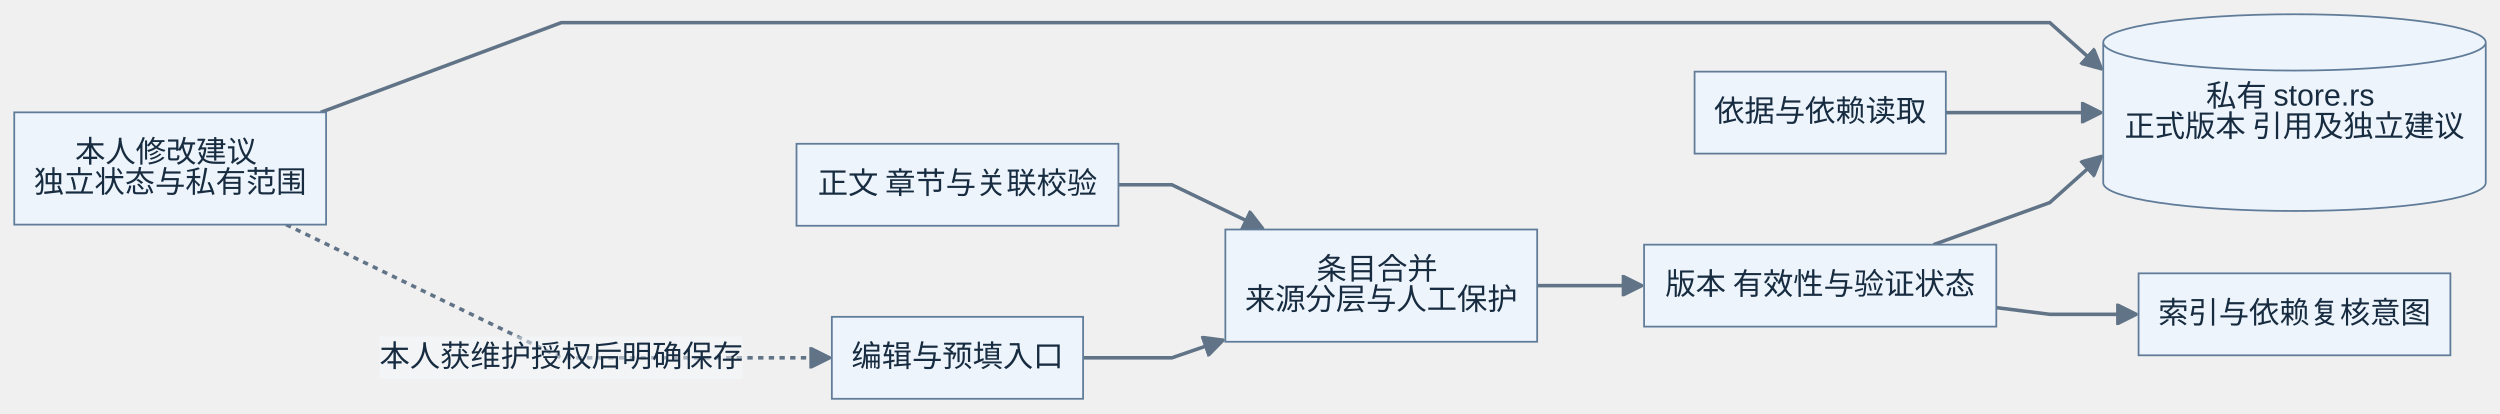
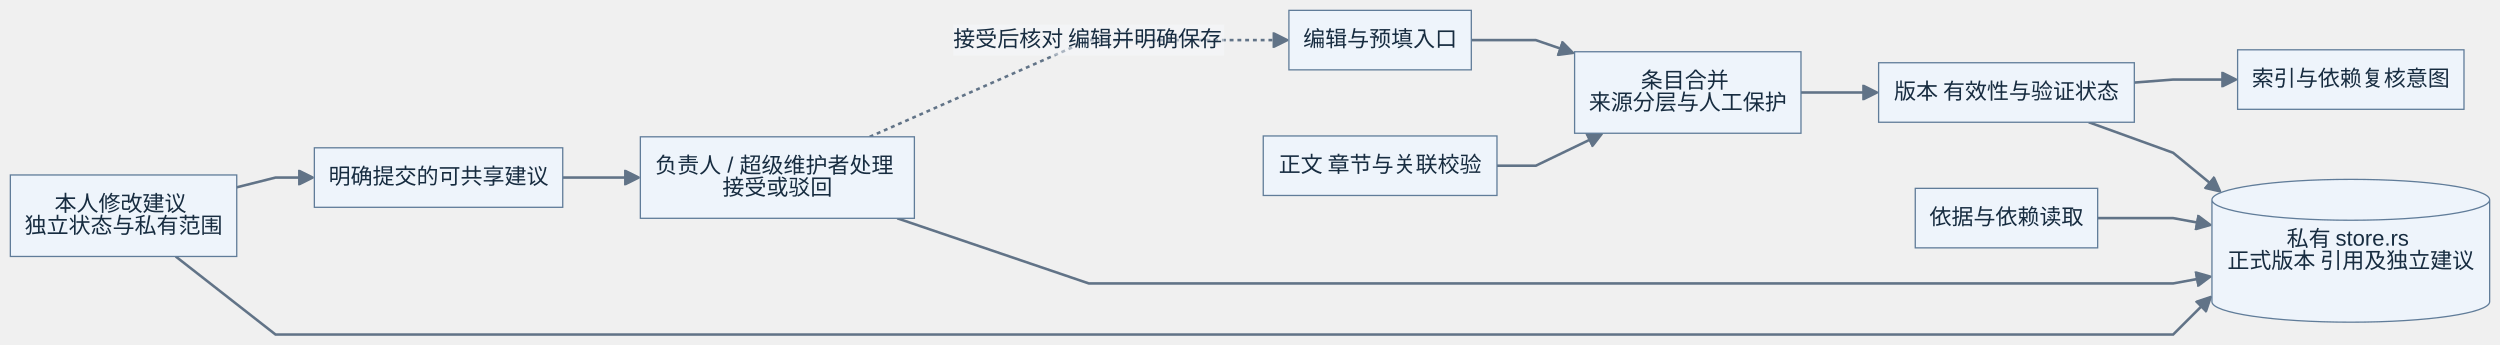
- <svg xmlns="http://www.w3.org/2000/svg" aria-roledescription="flowchart-v2" role="graphics-document document" viewBox="-8 -8 1403.016 231.8" height="231.8" width="1403.016" id="diagramS02">
+ <svg xmlns="http://www.w3.org/2000/svg" aria-roledescription="flowchart-v2" role="graphics-document document" viewBox="-8 -8 1932.516 266.6" height="266.6" width="1932.516" id="diagramS02">
  <style>#diagramS02{font-family:PingFang SC,Microsoft YaHei,Arial,sans-serif;font-size:17px;fill:#172c40;}#diagramS02 .error-icon{fill:#ffffff;}#diagramS02 .error-text{fill:#000000;stroke:#000000;}#diagramS02 .edge-thickness-normal{stroke-width:2px;}#diagramS02 .edge-thickness-thick{stroke-width:3.5px;}#diagramS02 .edge-pattern-solid{stroke-dasharray:0;}#diagramS02 .edge-pattern-dashed{stroke-dasharray:3;}#diagramS02 .edge-pattern-dotted{stroke-dasharray:2;}#diagramS02 .marker{fill:#617387;stroke:#617387;}#diagramS02 .marker.cross{stroke:#617387;}#diagramS02 svg{font-family:PingFang SC,Microsoft YaHei,Arial,sans-serif;font-size:17px;}#diagramS02 .label{font-family:PingFang SC,Microsoft YaHei,Arial,sans-serif;color:#172c40;}#diagramS02 .cluster-label text{fill:#000000;}#diagramS02 .cluster-label span,#diagramS02 p{color:#000000;}#diagramS02 .label text,#diagramS02 span,#diagramS02 p{fill:#172c40;color:#172c40;}#diagramS02 .node rect,#diagramS02 .node circle,#diagramS02 .node ellipse,#diagramS02 .node polygon,#diagramS02 .node path{fill:#eef4fb;stroke:#607c99;stroke-width:1px;}#diagramS02 .flowchart-label text{text-anchor:middle;}#diagramS02 .node .katex path{fill:#000;stroke:#000;stroke-width:1px;}#diagramS02 .node .label{text-align:center;}#diagramS02 .node.clickable{cursor:pointer;}#diagramS02 .arrowheadPath{fill:#0b0b0b;}#diagramS02 .edgePath .path{stroke:#617387;stroke-width:2.0px;}#diagramS02 .flowchart-link{stroke:#617387;fill:none;}#diagramS02 .edgeLabel{background-color:#f5f8fb;text-align:center;}#diagramS02 .edgeLabel rect{opacity:0.5;background-color:#f5f8fb;fill:#f5f8fb;}#diagramS02 .labelBkg{background-color:rgba(245, 248, 251, 0.5);}#diagramS02 .cluster rect{fill:#f7f9fc;stroke:#bccbd9;stroke-width:1px;}#diagramS02 .cluster text{fill:#000000;}#diagramS02 .cluster span,#diagramS02 p{color:#000000;}#diagramS02 div.mermaidTooltip{position:absolute;text-align:center;max-width:200px;padding:2px;font-family:PingFang SC,Microsoft YaHei,Arial,sans-serif;font-size:12px;background:#ffffff;border:1px solid hsl(0, 0%, 90%);border-radius:2px;pointer-events:none;z-index:100;}#diagramS02 .flowchartTitleText{text-anchor:middle;font-size:18px;fill:#172c40;}#diagramS02 :root{--mermaid-font-family:PingFang SC,Microsoft YaHei,Arial,sans-serif;}</style>
  <g>
    <marker orient="auto" markerHeight="12" markerWidth="12" markerUnits="userSpaceOnUse" refY="5" refX="6" viewBox="0 0 10 10" class="marker flowchart" id="diagramS02_flowchart-pointEnd">
      <path style="stroke-width: 1; stroke-dasharray: 1, 0;" class="arrowMarkerPath" d="M 0 0 L 10 5 L 0 10 z" />
    </marker>
    <marker orient="auto" markerHeight="12" markerWidth="12" markerUnits="userSpaceOnUse" refY="5" refX="4.5" viewBox="0 0 10 10" class="marker flowchart" id="diagramS02_flowchart-pointStart">
      <path style="stroke-width: 1; stroke-dasharray: 1, 0;" class="arrowMarkerPath" d="M 0 5 L 10 10 L 10 0 z" />
    </marker>
    <marker orient="auto" markerHeight="11" markerWidth="11" markerUnits="userSpaceOnUse" refY="5" refX="11" viewBox="0 0 10 10" class="marker flowchart" id="diagramS02_flowchart-circleEnd">
      <circle style="stroke-width: 1; stroke-dasharray: 1, 0;" class="arrowMarkerPath" r="5" cy="5" cx="5" />
    </marker>
    <marker orient="auto" markerHeight="11" markerWidth="11" markerUnits="userSpaceOnUse" refY="5" refX="-1" viewBox="0 0 10 10" class="marker flowchart" id="diagramS02_flowchart-circleStart">
      <circle style="stroke-width: 1; stroke-dasharray: 1, 0;" class="arrowMarkerPath" r="5" cy="5" cx="5" />
    </marker>
    <marker orient="auto" markerHeight="11" markerWidth="11" markerUnits="userSpaceOnUse" refY="5.2" refX="12" viewBox="0 0 11 11" class="marker cross flowchart" id="diagramS02_flowchart-crossEnd">
      <path style="stroke-width: 2; stroke-dasharray: 1, 0;" class="arrowMarkerPath" d="M 1,1 l 9,9 M 10,1 l -9,9" />
    </marker>
    <marker orient="auto" markerHeight="11" markerWidth="11" markerUnits="userSpaceOnUse" refY="5.2" refX="-1" viewBox="0 0 11 11" class="marker cross flowchart" id="diagramS02_flowchart-crossStart">
      <path style="stroke-width: 2; stroke-dasharray: 1, 0;" class="arrowMarkerPath" d="M 1,1 l 9,9 M 10,1 l -9,9" />
    </marker>
    <g class="root">
      <g class="clusters" />
      <g class="edgePaths">
-         <path marker-end="url(#diagramS02_flowchart-pointEnd)" style="fill:none;" class="edge-thickness-normal edge-pattern-solid flowchart-link LS-Edit LE-Merge" id="L-Edit-Merge-0" d="M599.836,192.8L649.672,192.8L674.661,184.187" />
-         <path marker-end="url(#diagramS02_flowchart-pointEnd)" style="fill:none;" class="edge-thickness-normal edge-pattern-solid flowchart-link LS-Docs LE-Merge" id="L-Docs-Merge-0" d="M619.672,95.7L649.672,95.7L697.004,118.5" />
-         <path marker-end="url(#diagramS02_flowchart-pointEnd)" style="fill:none;" class="edge-thickness-normal edge-pattern-solid flowchart-link LS-Merge LE-Versions" id="L-Merge-Versions-0" d="M854.672,152.3L884.672,152.3L909.372,152.3" />
-         <path marker-end="url(#diagramS02_flowchart-pointEnd)" style="fill:none;" class="edge-thickness-normal edge-pattern-solid flowchart-link LS-Versions LE-Store" id="L-Versions-Store-0" d="M1077.096,129.3L1142.344,105.7L1168.393,82.402" />
-         <path marker-end="url(#diagramS02_flowchart-pointEnd)" style="fill:none;" class="edge-thickness-normal edge-pattern-solid flowchart-link LS-Evidence LE-Store" id="L-Evidence-Store-0" d="M1084.008,55.2L1142.344,55.2L1167.044,55.2" />
-         <path marker-end="url(#diagramS02_flowchart-pointEnd)" style="fill:none;" class="edge-thickness-normal edge-pattern-solid flowchart-link LS-Proposal LE-Store" id="L-Proposal-Store-0" d="M171.975,55.05L307,4.7L529.336,4.7L649.672,4.7L767.172,4.7L884.672,4.7L1013.508,4.7L1142.344,4.7L1168.393,27.998" />
-         <path marker-end="url(#diagramS02_flowchart-pointEnd)" style="fill:none;stroke-width:2px;stroke-dasharray:3;" class="edge-thickness-normal edge-pattern-dotted flowchart-link LS-Proposal LE-Edit" id="L-Proposal-Edit-0" d="M152.575,118.05L307,192.8L453.536,192.8" />
-         <path marker-end="url(#diagramS02_flowchart-pointEnd)" style="fill:none;" class="edge-thickness-normal edge-pattern-solid flowchart-link LS-Versions LE-Intents" id="L-Versions-Intents-0" d="M1112.344,164.651L1142.344,168.4L1186.88,168.4" />
+         <path marker-end="url(#diagramS02_flowchart-pointEnd)" style="fill:none;" class="edge-thickness-normal edge-pattern-solid flowchart-link LS-Edit LE-Merge" id="L-Edit-Merge-0" d="M1129.336,23L1179.172,23L1204.161,31.613" />
+         <path marker-end="url(#diagramS02_flowchart-pointEnd)" style="fill:none;" class="edge-thickness-normal edge-pattern-solid flowchart-link LS-Docs LE-Merge" id="L-Docs-Merge-0" d="M1149.172,120.1L1179.172,120.1L1226.504,97.3" />
+         <path marker-end="url(#diagramS02_flowchart-pointEnd)" style="fill:none;" class="edge-thickness-normal edge-pattern-solid flowchart-link LS-Merge LE-Versions" id="L-Merge-Versions-0" d="M1384.172,63.5L1414.172,63.5L1438.872,63.5" />
+         <path marker-end="url(#diagramS02_flowchart-pointEnd)" style="fill:none;" class="edge-thickness-normal edge-pattern-solid flowchart-link LS-Versions LE-Store" id="L-Versions-Store-0" d="M1606.596,86.5L1671.844,110.1L1705.008,137.372" />
+         <path marker-end="url(#diagramS02_flowchart-pointEnd)" style="fill:none;" class="edge-thickness-normal edge-pattern-solid flowchart-link LS-Evidence LE-Store" id="L-Evidence-Store-0" d="M1613.508,160.6L1671.844,160.6L1696.631,165.157" />
+         <path marker-end="url(#diagramS02_flowchart-pointEnd)" style="fill:none;" class="edge-thickness-normal edge-pattern-solid flowchart-link LS-Proposal LE-Store" id="L-Proposal-Store-0" d="M127.797,190.25L205,250.6L331,250.6L457,250.6L592.914,250.6L833.664,250.6L1058.836,250.6L1179.172,250.6L1296.672,250.6L1414.172,250.6L1543.008,250.6L1671.844,250.6L1698.093,224.4" />
+         <path marker-end="url(#diagramS02_flowchart-pointEnd)" style="fill:none;" class="edge-thickness-normal edge-pattern-solid flowchart-link LS-Proposal LE-Shared" id="L-Proposal-Shared-0" d="M175,136.782L205,129.25L229.7,129.25" />
+         <path marker-end="url(#diagramS02_flowchart-pointEnd)" style="fill:none;" class="edge-thickness-normal edge-pattern-solid flowchart-link LS-Shared LE-Decision" id="L-Shared-Decision-0" d="M427,129.25L457,129.25L481.7,129.25" />
+         <path marker-end="url(#diagramS02_flowchart-pointEnd)" style="fill:none;" class="edge-thickness-normal edge-pattern-solid flowchart-link LS-Decision LE-Store" id="L-Decision-Store-0" d="M685.567,160.75L833.664,211.1L1058.836,211.1L1179.172,211.1L1296.672,211.1L1414.172,211.1L1543.008,211.1L1671.844,211.1L1696.631,206.543" />
+         <path marker-end="url(#diagramS02_flowchart-pointEnd)" style="fill:none;stroke-width:2px;stroke-dasharray:3;" class="edge-thickness-normal edge-pattern-dotted flowchart-link LS-Decision LE-Edit" id="L-Decision-Edit-0" d="M664.289,97.75L833.664,23L983.036,23" />
+         <path marker-end="url(#diagramS02_flowchart-pointEnd)" style="fill:none;" class="edge-thickness-normal edge-pattern-solid flowchart-link LS-Versions LE-Intents" id="L-Versions-Intents-0" d="M1641.844,55.829L1671.844,53.5L1716.38,53.5" />
      </g>
      <g class="edgeLabels">
        <g class="edgeLabel">
          <g transform="translate(0, 0)" class="label">
            <rect height="0" width="0" ry="0" rx="0" />
            <text style="">
              <tspan class="row" x="0" dy="1em" xml:space="preserve" />
            </text>
          </g>
        </g>
        <g class="edgeLabel">
          <g transform="translate(0, 0)" class="label">
            <rect height="0" width="0" ry="0" rx="0" />
            <text style="">
              <tspan class="row" x="0" dy="1em" xml:space="preserve" />
            </text>
          </g>
        </g>
        <g class="edgeLabel">
          <g transform="translate(0, 0)" class="label">
            <rect height="0" width="0" ry="0" rx="0" />
            <text style="">
              <tspan class="row" x="0" dy="1em" xml:space="preserve" />
            </text>
          </g>
        </g>
        <g class="edgeLabel">
          <g transform="translate(0, 0)" class="label">
            <rect height="0" width="0" ry="0" rx="0" />
            <text style="">
              <tspan class="row" x="0" dy="1em" xml:space="preserve" />
            </text>
          </g>
        </g>
        <g class="edgeLabel">
          <g transform="translate(0, 0)" class="label">
            <rect height="0" width="0" ry="0" rx="0" />
            <text style="">
              <tspan class="row" x="0" dy="1em" xml:space="preserve" />
            </text>
          </g>
        </g>
        <g class="edgeLabel">
          <g transform="translate(0, 0)" class="label">
            <rect height="0" width="0" ry="0" rx="0" />
            <text style="">
              <tspan class="row" x="0" dy="1em" xml:space="preserve" />
            </text>
          </g>
        </g>
-         <g transform="translate(307, 192.7999)" class="edgeLabel">
-           <g transform="translate(-102, -12)" class="label">
-             <rect height="24" width="203.893" ry="0" rx="0" />
-             <text style="">
-               <tspan class="row" x="0" dy="1em" xml:space="preserve">本人获维护授权后明确保存</tspan>
+         <g class="edgeLabel">
+           <g transform="translate(0, 0)" class="label">
+             <rect height="0" width="0" ry="0" rx="0" />
+             <text style="">
+               <tspan class="row" x="0" dy="1em" xml:space="preserve" />
+             </text>
+           </g>
+         </g>
+         <g class="edgeLabel">
+           <g transform="translate(0, 0)" class="label">
+             <rect height="0" width="0" ry="0" rx="0" />
+             <text style="">
+               <tspan class="row" x="0" dy="1em" xml:space="preserve" />
+             </text>
+           </g>
+         </g>
+         <g class="edgeLabel">
+           <g transform="translate(0, 0)" class="label">
+             <rect height="0" width="0" ry="0" rx="0" />
+             <text style="">
+               <tspan class="row" x="0" dy="1em" xml:space="preserve" />
+             </text>
+           </g>
+         </g>
+         <g transform="translate(833.6641, 23)" class="edgeLabel">
+           <g transform="translate(-104.8359, -12)" class="label">
+             <rect height="24.001" width="209.552" ry="0" rx="0" />
+             <text style="">
+               <tspan class="row" x="0" dy="1em" xml:space="preserve">接受后核对 编辑并明确保存</tspan>
            </text>
          </g>
        </g>
        <g class="edgeLabel">
          <g transform="translate(0, 0)" class="label">
            <rect height="0" width="0" ry="0" rx="0" />
            <text style="">
              <tspan class="row" x="0" dy="1em" xml:space="preserve" />
            </text>
          </g>
        </g>
      </g>
      <g class="nodes">
-         <g transform="translate(529.3359, 192.7999)" data-id="Edit" data-node="true" id="flowchart-Edit-431" class="node default default flowchart-label">
+         <g transform="translate(1058.836, 23)" data-id="Edit" data-node="true" id="flowchart-Edit-467" class="node default default flowchart-label">
          <rect height="46" width="141" y="-23" x="-70.5" ry="0" rx="0" style="" class="basic label-container" />
          <g transform="translate(0, -12)" style="" class="label">
            <rect />
            <text style="">
              <tspan class="row" x="0" dy="1em" xml:space="preserve">编辑与预填入口</tspan>
            </text>
          </g>
        </g>
-         <g transform="translate(767.1719, 152.2999)" data-id="Merge" data-node="true" id="flowchart-Merge-432" class="node default default flowchart-label">
+         <g transform="translate(1296.672, 63.5)" data-id="Merge" data-node="true" id="flowchart-Merge-468" class="node default default flowchart-label">
          <rect height="63" width="175" y="-31.5" x="-87.5" ry="0" rx="0" style="" class="basic label-container" />
          <g transform="translate(0, -20.5)" style="" class="label">
            <rect />
            <text style="">
              <tspan class="row" x="0" dy="1em" xml:space="preserve">条目合并</tspan>
              <tspan class="row" x="0" dy="1em" xml:space="preserve">来源分层与人工保护</tspan>
            </text>
          </g>
        </g>
-         <g transform="translate(529.3359, 95.69992)" data-id="Docs" data-node="true" id="flowchart-Docs-433" class="node default default flowchart-label">
+         <g transform="translate(1058.836, 120.1)" data-id="Docs" data-node="true" id="flowchart-Docs-469" class="node default default flowchart-label">
          <rect height="46" width="180.672" y="-23" x="-90.336" ry="0" rx="0" style="" class="basic label-container" />
          <g transform="translate(0, -12)" style="" class="label">
            <rect />
            <text style="">
              <tspan class="row" x="0" dy="1em" xml:space="preserve">正文 章节与关联校验</tspan>
            </text>
          </g>
        </g>
-         <g transform="translate(1013.508, 152.2999)" data-id="Versions" data-node="true" id="flowchart-Versions-436" class="node default default flowchart-label">
+         <g transform="translate(1543.008, 63.5)" data-id="Versions" data-node="true" id="flowchart-Versions-472" class="node default default flowchart-label">
          <rect height="46" width="197.672" y="-23" x="-98.836" ry="0" rx="0" style="" class="basic label-container" />
          <g transform="translate(0, -12)" style="" class="label">
            <rect />
            <text style="">
              <tspan class="row" x="0" dy="1em" xml:space="preserve">版本 有效性与验证状态</tspan>
            </text>
          </g>
        </g>
-         <g transform="translate(1279.68, 55.19992)" data-id="Store" data-node="true" id="flowchart-Store-438" class="node default default flowchart-label">
+         <g transform="translate(1809.18, 185.85)" data-id="Store" data-node="true" id="flowchart-Store-474" class="node default default flowchart-label">
          <path transform="translate(-107.3359,-55.19992)" d="M 0,15.8 a 107.336,15.8 0,0,0 214.672 0 a 107.336,15.8 0,0,0 -214.672 0 l 0,78.8 a 107.336,15.8 0,0,0 214.672 0 l 0,-78.8" style="" />
          <g transform="translate(0, -20.5)" style="" class="label">
            <rect />
            <text style="">
              <tspan class="row" x="0" dy="1em" xml:space="preserve">私有 store.rs</tspan>
              <tspan class="row" x="0" dy="1em" xml:space="preserve">正式版本 引用及独立建议</tspan>
            </text>
          </g>
        </g>
-         <g transform="translate(1013.508, 55.19992)" data-id="Evidence" data-node="true" id="flowchart-Evidence-439" class="node default default flowchart-label">
+         <g transform="translate(1543.008, 160.6)" data-id="Evidence" data-node="true" id="flowchart-Evidence-475" class="node default default flowchart-label">
          <rect height="46" width="141" y="-23" x="-70.5" ry="0" rx="0" style="" class="basic label-container" />
          <g transform="translate(0, -12)" style="" class="label">
            <rect />
            <text style="">
              <tspan class="row" x="0" dy="1em" xml:space="preserve">依据与依赖读取</tspan>
            </text>
          </g>
        </g>
-         <g transform="translate(87.5, 86.54988)" data-id="Proposal" data-node="true" id="flowchart-Proposal-441" class="node default default flowchart-label">
+         <g transform="translate(87.5, 158.75)" data-id="Proposal" data-node="true" id="flowchart-Proposal-477" class="node default default flowchart-label">
          <rect height="63" width="175" y="-31.5" x="-87.5" ry="0" rx="0" style="" class="basic label-container" />
          <g transform="translate(0, -20.5)" style="" class="label">
            <rect />
            <text style="">
              <tspan class="row" x="0" dy="1em" xml:space="preserve">本人修改建议</tspan>
              <tspan class="row" x="0" dy="1em" xml:space="preserve">独立状态与私有范围</tspan>
            </text>
          </g>
        </g>
-         <g transform="translate(1279.68, 168.3998)" data-id="Intents" data-node="true" id="flowchart-Intents-446" class="node default default flowchart-label">
+         <g transform="translate(331, 129.25)" data-id="Shared" data-node="true" id="flowchart-Shared-480" class="node default default flowchart-label">
+           <rect height="46" width="192" y="-23" x="-96" ry="0" rx="0" style="" class="basic label-container" />
+           <g transform="translate(0, -12)" style="" class="label">
+             <rect />
+             <text style="">
+               <tspan class="row" x="0" dy="1em" xml:space="preserve">明确提交的可共享建议</tspan>
+             </text>
+           </g>
+         </g>
+         <g transform="translate(592.9141, 129.25)" data-id="Decision" data-node="true" id="flowchart-Decision-482" class="node default default flowchart-label">
+           <rect height="63" width="211.828" y="-31.5" x="-105.914" ry="0" rx="0" style="" class="basic label-container" />
+           <g transform="translate(0, -20.5)" style="" class="label">
+             <rect />
+             <text style="">
+               <tspan class="row" x="0" dy="1em" xml:space="preserve">负责人 / 超级维护者处理</tspan>
+               <tspan class="row" x="0" dy="1em" xml:space="preserve">接受或驳回</tspan>
+             </text>
+           </g>
+         </g>
+         <g transform="translate(1809.18, 53.5)" data-id="Intents" data-node="true" id="flowchart-Intents-488" class="node default default flowchart-label">
          <rect height="46" width="175" y="-23" x="-87.5" ry="0" rx="0" style="" class="basic label-container" />
          <g transform="translate(0, -12)" style="" class="label">
            <rect />
            <text style="">
              <tspan class="row" x="0" dy="1em" xml:space="preserve">索引与依赖复核意图</tspan>
            </text>
          </g>
        </g>
      </g>
    </g>
  </g>
</svg>
